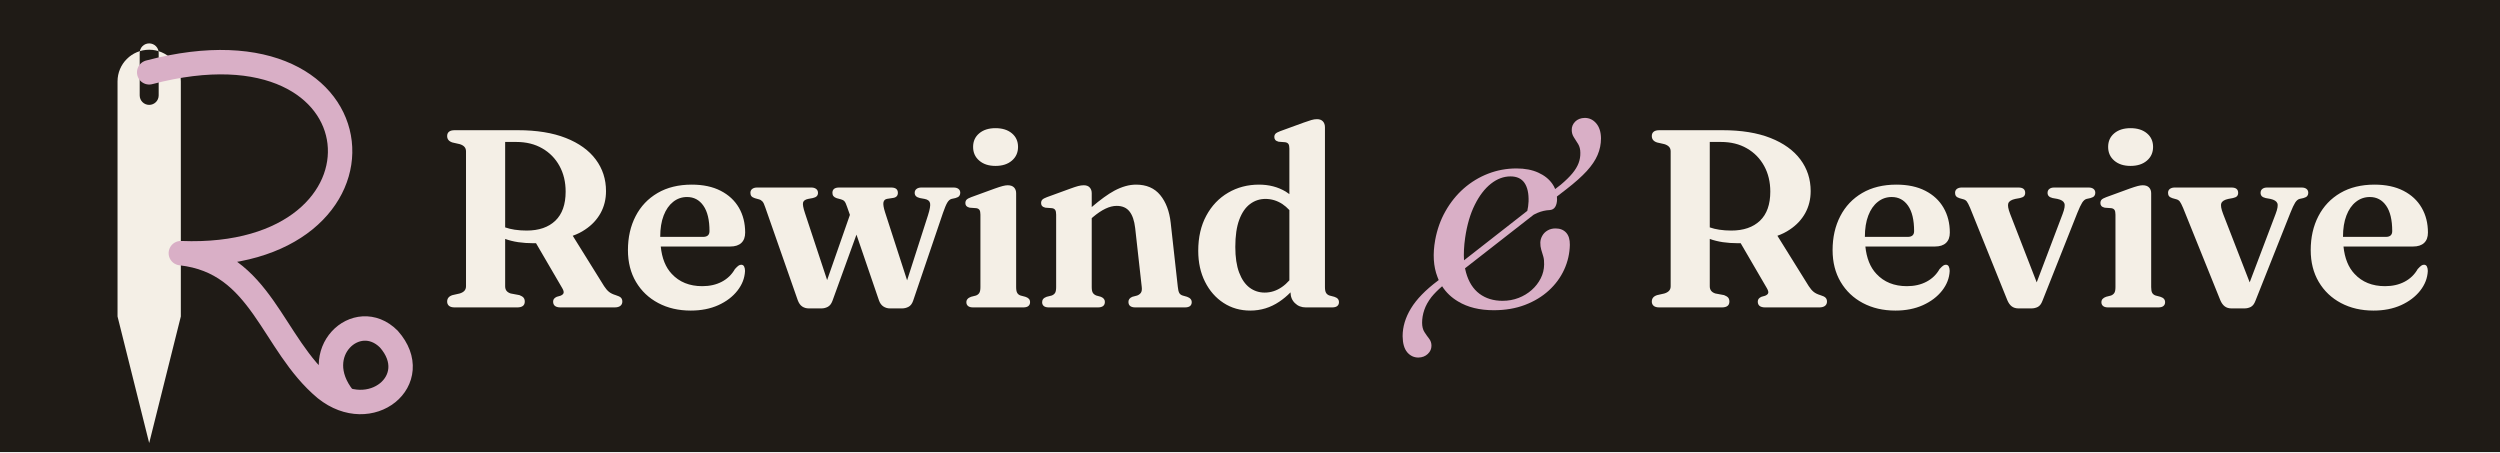
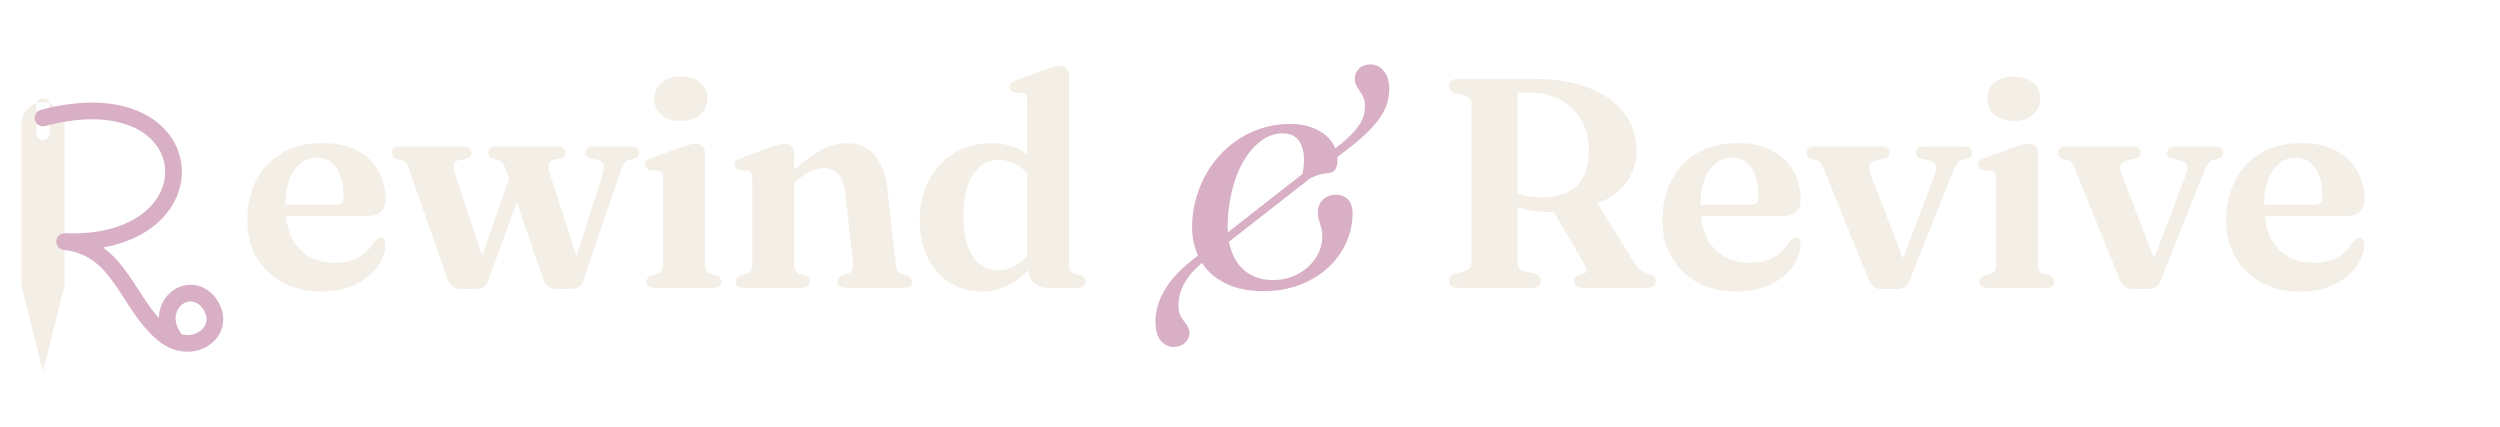
- <svg xmlns="http://www.w3.org/2000/svg" viewBox="0 0 553 100" width="553" height="100">
-   <rect width="553" height="100" fill="#1F1B16" />
-   <g transform="translate(-4 0)">
+ <svg xmlns="http://www.w3.org/2000/svg" viewBox="0 14 469 80" width="469" height="80">
+   <g transform="translate(-13.4 26.84) scale(0.58)">
    <path fill="#F4EFE6" fill-rule="evenodd" d="M30 18a7 7 0 0 1 14 0V70L37 98L30 70Z M37 9.6a2.1 2.1 0 0 0-2.1 2.1v9.4a2.1 2.1 0 0 0 4.2 0v-9.4A2.1 2.1 0 0 0 37 9.6Z" />
    <path fill="none" stroke="#D9AFC6" stroke-width="5.4" stroke-linecap="round" stroke-linejoin="round" d="M37 16C90 2 94 58 44 56C62 58 64 76 76 86C86 94 98 84 90 75C83 68 72 78 80 88" />
  </g>
-   <path d="M134.05 42.27L134.05 42.27Q134.05 44.96 132.85 47.14Q131.64 49.32 129.43 50.78L129.43 50.78Q128.20 51.62 126.69 52.15L126.69 52.15L133.63 63.30Q134.16 64.11 134.71 64.56Q135.26 65.00 136.18 65.28L136.18 65.28Q137.05 65.54 137.36 65.86Q137.66 66.18 137.66 66.71L137.66 66.71Q137.66 67.30 137.23 67.65Q136.80 68 135.93 68L135.93 68L124 68Q122.35 68 122.35 66.71L122.35 66.71Q122.35 66.35 122.54 66.10Q122.74 65.84 123.16 65.65L123.16 65.65L123.97 65.42Q124.59 65.17 124.67 64.78Q124.76 64.39 124.34 63.69L124.34 63.69L118.57 53.80Q118.26 53.80 117.95 53.80L117.95 53.80Q116.22 53.80 114.63 53.57Q113.05 53.33 111.74 52.85L111.74 52.85L111.74 63.32Q111.74 63.94 112.04 64.33Q112.35 64.72 112.97 64.92L112.97 64.92L114.90 65.28Q115.57 65.54 115.82 65.86Q116.08 66.18 116.08 66.71L116.08 66.71Q116.08 68 114.40 68L114.40 68L100.59 68Q99.72 68 99.32 67.65Q98.91 67.30 98.91 66.71L98.91 66.71Q98.91 65.65 100.09 65.28L100.09 65.28L101.68 64.92Q102.36 64.72 102.72 64.33Q103.08 63.94 103.08 63.32L103.08 63.32L103.08 33.48Q103.08 32.86 102.72 32.47Q102.36 32.08 101.68 31.88L101.68 31.88L100.09 31.52Q98.91 31.15 98.91 30.09L98.91 30.09Q98.91 29.47 99.32 29.14Q99.72 28.80 100.59 28.80L100.59 28.80L114.51 28.80Q120.81 28.80 125.16 30.52Q129.52 32.24 131.78 35.28Q134.05 38.32 134.05 42.27ZM111.74 31.40L111.74 50.30Q112.72 50.64 113.84 50.81L113.84 50.81Q115.10 51.00 116.50 51.00L116.50 51.00Q120.56 51.00 122.84 48.82Q125.12 46.64 125.12 42.38L125.12 42.38Q125.12 39.19 123.76 36.71Q122.40 34.23 119.95 32.82Q117.50 31.40 114.20 31.40L114.20 31.40L111.74 31.40ZM164.83 51.45L164.83 51.45Q164.83 52.94 163.99 53.73Q163.15 54.53 161.53 54.53L161.53 54.53L146.16 54.53Q146.55 58.42 148.59 60.58L148.59 60.58Q151.11 63.30 155.34 63.30L155.34 63.30Q157.80 63.30 159.67 62.32Q161.53 61.34 162.56 59.52L162.56 59.52Q163.07 58.96 163.36 58.76Q163.66 58.56 163.96 58.56L163.96 58.56Q164.41 58.56 164.61 58.97Q164.80 59.38 164.80 59.94L164.80 59.94Q164.69 62.29 163.12 64.29Q161.56 66.29 158.90 67.50Q156.24 68.70 152.79 68.70L152.79 68.70Q148.73 68.70 145.60 67.03Q142.46 65.37 140.68 62.36Q138.90 59.35 138.90 55.32L138.90 55.32Q138.90 51.09 140.60 47.81Q142.29 44.54 145.46 42.69Q148.62 40.84 153.02 40.84L153.02 40.84Q156.77 40.84 159.41 42.20Q162.06 43.56 163.45 45.95Q164.83 48.34 164.83 51.45ZM146.04 52.40L155.51 52.40Q156.94 52.40 156.94 51.12L156.94 51.12Q156.94 47.42 155.59 45.50Q154.25 43.58 151.98 43.58L151.98 43.58Q150.24 43.58 148.90 44.65Q147.56 45.71 146.80 47.67L146.80 47.67Q146.04 49.63 146.04 52.40L146.04 52.40ZM181.70 68.22L181.70 68.22L178.92 68.22Q178.08 68.22 177.45 67.80Q176.82 67.38 176.46 66.40L176.46 66.40L169.29 45.91Q168.96 44.87 168.63 44.54Q168.31 44.20 167.86 44.09L167.86 44.09L166.97 43.84Q166.44 43.67 166.21 43.39Q165.99 43.11 165.99 42.66L165.99 42.66Q165.99 42.10 166.39 41.79Q166.80 41.48 167.47 41.48L167.47 41.48L179.46 41.48Q180.13 41.48 180.53 41.79Q180.94 42.10 180.94 42.66L180.94 42.66Q180.94 43.11 180.67 43.39Q180.41 43.67 179.79 43.81L179.79 43.81L178.76 44.00Q177.80 44.20 177.64 44.79Q177.47 45.38 178.06 47.14L178.06 47.14L182.96 61.95L188.00 47.53L187.38 45.77Q187.07 44.82 186.78 44.51Q186.48 44.20 186.01 44.09L186.01 44.09L185.08 43.84Q184.58 43.67 184.36 43.39Q184.13 43.11 184.13 42.66L184.13 42.66Q184.13 41.48 185.62 41.48L185.62 41.48L197.12 41.48Q198.61 41.48 198.61 42.66L198.61 42.66Q198.61 43.11 198.36 43.40Q198.10 43.70 197.57 43.78L197.57 43.78L196.26 43.98Q195.56 44.09 195.42 44.75Q195.28 45.40 195.78 46.97L195.78 46.97L200.65 62.01L205.27 47.62Q205.89 45.68 205.73 44.94Q205.58 44.20 204.52 44.00L204.52 44.00L203.48 43.81Q202.89 43.67 202.61 43.39Q202.33 43.11 202.33 42.66L202.33 42.66Q202.33 42.10 202.74 41.79Q203.14 41.48 203.82 41.48L203.82 41.48L210.93 41.48Q211.63 41.48 212.02 41.79Q212.41 42.10 212.41 42.66L212.41 42.66Q212.41 43.05 212.19 43.35Q211.96 43.64 211.35 43.81L211.35 43.81L210.48 44.00Q209.95 44.14 209.54 44.82Q209.14 45.49 208.58 47.11L208.58 47.11L201.97 66.57Q201.63 67.52 200.96 67.87Q200.29 68.22 199.53 68.22L199.53 68.22L196.87 68.22Q196.06 68.22 195.40 67.79Q194.74 67.36 194.41 66.40L194.41 66.40L189.45 51.90L184.13 66.57Q183.77 67.52 183.11 67.87Q182.45 68.22 181.70 68.22ZM224.77 42.74L224.77 42.74L224.77 63.52Q224.77 64.39 225.01 64.79Q225.24 65.20 225.75 65.37L225.75 65.37L226.81 65.65Q227.34 65.82 227.60 66.11Q227.85 66.40 227.85 66.85L227.85 66.85Q227.85 67.38 227.48 67.69Q227.12 68 226.31 68L226.31 68L215.28 68Q214.49 68 214.13 67.69Q213.76 67.38 213.76 66.85L213.76 66.85Q213.76 66.43 214.02 66.14Q214.27 65.84 214.80 65.65L214.80 65.65L215.89 65.37Q216.40 65.17 216.63 64.78Q216.87 64.39 216.87 63.52L216.87 63.52L216.87 47.48Q216.87 46.75 216.66 46.44Q216.45 46.13 215.98 46.05L215.98 46.05L214.49 45.94Q213.99 45.82 213.76 45.57Q213.54 45.32 213.54 44.93L213.54 44.93Q213.54 44.45 213.81 44.17Q214.07 43.89 214.83 43.61L214.83 43.61L220.04 41.71Q221.13 41.32 221.79 41.15Q222.44 40.98 222.89 40.98L222.89 40.98Q223.84 40.98 224.31 41.47Q224.77 41.96 224.77 42.74ZM220.20 36.70L220.20 36.70Q217.96 36.70 216.61 35.53Q215.25 34.37 215.25 32.50L215.25 32.50Q215.25 30.62 216.61 29.49Q217.96 28.35 220.20 28.35L220.20 28.35Q222.47 28.35 223.83 29.49Q225.19 30.62 225.19 32.50L225.19 32.50Q225.19 34.37 223.83 35.53Q222.47 36.70 220.20 36.70ZM241.49 42.74L241.49 42.74L241.49 45.80Q244.38 43.33 246.50 42.18L246.50 42.18Q249.02 40.84 251.29 40.84L251.29 40.84Q254.74 40.84 256.64 43.15Q258.54 45.46 258.96 49.30L258.96 49.30L260.53 63.44Q260.62 64.36 260.84 64.78Q261.06 65.20 261.60 65.37L261.60 65.37L262.58 65.65Q263.11 65.84 263.36 66.14Q263.61 66.43 263.61 66.85L263.61 66.85Q263.61 67.38 263.25 67.69Q262.88 68 262.07 68L262.07 68L251.15 68Q249.61 68 249.61 66.77L249.61 66.77Q249.61 66.01 250.48 65.65L250.48 65.65L251.54 65.37Q252.08 65.17 252.37 64.75Q252.66 64.33 252.55 63.44L252.55 63.44L251.10 50.44Q250.82 48.01 249.85 46.78Q248.88 45.54 247.01 45.54L247.01 45.54Q245.83 45.54 244.53 46.16Q243.23 46.78 241.77 48.01L241.77 48.01L241.49 48.26L241.49 63.52Q241.49 64.39 241.74 64.78Q242.00 65.17 242.50 65.37L242.50 65.37L243.51 65.65Q244.40 66.01 244.40 66.77L244.40 66.77Q244.40 68 242.84 68L242.84 68L232.03 68Q231.24 68 230.88 67.69Q230.52 67.38 230.52 66.85L230.52 66.85Q230.52 66.43 230.75 66.14Q230.99 65.84 231.52 65.65L231.52 65.65L232.64 65.37Q233.15 65.17 233.39 64.78Q233.62 64.39 233.62 63.52L233.62 63.52L233.62 47.48Q233.62 46.75 233.41 46.44Q233.20 46.13 232.73 46.05L232.73 46.05L231.24 45.94Q230.74 45.82 230.52 45.57Q230.29 45.32 230.29 44.93L230.29 44.93Q230.29 44.45 230.56 44.17Q230.82 43.89 231.58 43.61L231.58 43.61L236.79 41.71Q237.85 41.32 238.50 41.15Q239.14 40.98 239.73 40.98L239.73 40.98Q240.60 40.98 241.04 41.47Q241.49 41.96 241.49 42.74ZM265.05 55.48L265.05 55.48Q265.05 51.00 266.83 47.71Q268.60 44.42 271.66 42.63Q274.71 40.84 278.49 40.84L278.49 40.84Q281.82 40.84 284.40 42.38L284.40 42.38Q284.82 42.66 285.21 42.94L285.21 42.94L285.21 32.86Q285.21 32.16 285.00 31.85Q284.79 31.54 284.28 31.46L284.28 31.46L282.83 31.35Q282.32 31.21 282.10 30.96Q281.88 30.70 281.88 30.31L281.88 30.31Q281.88 29.86 282.14 29.58Q282.41 29.30 283.16 29.02L283.16 29.02L288.37 27.12Q289.44 26.73 290.08 26.55Q290.72 26.36 291.31 26.36L291.31 26.36Q292.18 26.36 292.63 26.85Q293.08 27.34 293.08 28.16L293.08 28.16L293.08 63.52Q293.08 64.39 293.33 64.79Q293.58 65.20 294.08 65.37L294.08 65.37L295.15 65.65Q295.68 65.82 295.93 66.11Q296.18 66.40 296.18 66.85L296.18 66.85Q296.18 67.38 295.81 67.69Q295.43 68 294.64 68L294.64 68L288.85 68Q287.39 68 286.44 67.05L286.44 67.05Q285.49 66.15 285.46 64.67L285.46 64.67Q284.28 65.87 282.97 66.74L282.97 66.74Q280.06 68.70 276.56 68.70L276.56 68.70Q273.25 68.70 270.65 67.01Q268.04 65.31 266.55 62.33Q265.05 59.35 265.05 55.48ZM285.21 62.01L285.21 46.47Q284.45 45.66 283.64 45.12L283.64 45.12Q281.90 44.00 279.92 44.00L279.92 44.00Q278.01 44.00 276.50 45.14Q274.99 46.27 274.12 48.61Q273.25 50.95 273.25 54.62L273.25 54.62Q273.25 58.03 274.09 60.27Q274.93 62.51 276.40 63.62Q277.87 64.72 279.75 64.72L279.75 64.72Q281.79 64.72 283.56 63.49L283.56 63.49Q284.42 62.90 285.21 62.01L285.21 62.01Z" fill="#F4EFE6" />
-   <path d="M318.02 62.12L318.02 62.12L318.24 61.95Q318.10 61.62 317.96 61.25L317.96 61.25Q316.62 57.78 317.46 53.10L317.46 53.10Q318.10 49.60 319.74 46.71Q321.38 43.81 323.78 41.69Q326.19 39.58 329.17 38.42Q332.16 37.26 335.46 37.26L335.46 37.26Q338.23 37.26 340.26 38.18Q342.29 39.10 343.38 40.67L343.38 40.67Q343.78 41.23 344 41.82L344 41.82L345.23 40.87Q346.86 39.50 347.81 38.35Q348.76 37.20 349.18 36.09Q349.60 34.99 349.57 33.78L349.57 33.78Q349.57 32.69 349.10 31.89Q348.62 31.10 348.14 30.37Q347.67 29.64 347.67 28.77L347.67 28.77Q347.64 27.71 348.42 26.91Q349.21 26.11 350.55 26.08L350.55 26.08Q352.06 26.08 353.09 27.29Q354.11 28.49 354.14 30.59L354.14 30.59Q354.14 32.52 353.39 34.27Q352.65 36.02 350.99 37.84Q349.32 39.66 346.49 41.85L346.49 41.85L344.39 43.47Q344.42 43.81 344.42 44.17L344.42 44.17Q344.39 45.15 344 45.78Q343.61 46.41 342.77 46.47L342.77 46.47Q341.45 46.52 340.11 47.08L340.11 47.08Q339.69 47.28 339.27 47.48L339.27 47.48L324.06 59.35Q324.15 59.85 324.29 60.30L324.29 60.30Q325.16 63.41 327.26 64.98Q329.36 66.54 332.35 66.54L332.35 66.54Q334.26 66.54 335.91 65.90Q337.56 65.26 338.82 64.14Q340.08 63.02 340.81 61.57Q341.54 60.13 341.56 58.51L341.56 58.51Q341.59 57.47 341.37 56.72Q341.14 55.96 340.92 55.23Q340.70 54.50 340.72 53.64L340.72 53.64Q340.75 52.85 341.16 52.14Q341.56 51.42 342.32 50.98Q343.08 50.53 344.08 50.53L344.08 50.53Q345.57 50.53 346.42 51.45Q347.28 52.38 347.25 54.17L347.25 54.17Q347.19 57.02 346.00 59.63Q344.81 62.23 342.61 64.25Q340.42 66.26 337.34 67.44Q334.26 68.62 330.42 68.62L330.42 68.62Q325.72 68.62 322.52 66.68L322.52 66.68Q320.31 65.37 319.00 63.32L319.00 63.32Q317.57 64.56 316.64 65.70L316.64 65.70Q315.52 67.16 315.05 68.57Q314.57 69.99 314.57 71.39L314.57 71.39Q314.57 72.65 315.09 73.46Q315.61 74.27 316.13 74.93Q316.64 75.59 316.64 76.48L316.64 76.48Q316.64 77.52 315.83 78.29Q315.02 79.06 313.76 79.09L313.76 79.09Q312.28 79.09 311.28 77.93Q310.29 76.76 310.26 74.36L310.26 74.36Q310.26 71.25 312.11 68.21Q313.96 65.17 318.02 62.12ZM323.84 57.58L323.84 57.58L337.84 46.64Q338.06 45.71 338.12 44.56L338.12 44.56Q338.20 41.88 337.21 40.45Q336.22 39.02 334.12 39.02L334.12 39.02Q331.85 39.02 329.79 40.64Q327.73 42.27 326.22 45.31Q324.71 48.34 324.09 52.60L324.09 52.60Q323.70 55.34 323.84 57.58Z" fill="#D9AFC6" />
-   <path d="M400.52 42.27L400.52 42.27Q400.52 44.96 399.32 47.14Q398.11 49.32 395.90 50.78L395.90 50.78Q394.67 51.62 393.16 52.15L393.16 52.15L400.10 63.30Q400.63 64.11 401.18 64.56Q401.72 65.00 402.65 65.28L402.65 65.28Q403.52 65.54 403.82 65.86Q404.13 66.18 404.13 66.71L404.13 66.71Q404.13 67.30 403.70 67.65Q403.26 68 402.40 68L402.40 68L390.47 68Q388.82 68 388.82 66.71L388.82 66.71Q388.82 66.35 389.01 66.10Q389.21 65.84 389.63 65.65L389.63 65.65L390.44 65.42Q391.06 65.17 391.14 64.78Q391.22 64.39 390.80 63.69L390.80 63.69L385.04 53.80Q384.73 53.80 384.42 53.80L384.42 53.80Q382.68 53.80 381.10 53.57Q379.52 53.33 378.20 52.85L378.20 52.85L378.20 63.32Q378.20 63.94 378.51 64.33Q378.82 64.72 379.44 64.92L379.44 64.92L381.37 65.28Q382.04 65.54 382.29 65.86Q382.54 66.18 382.54 66.71L382.54 66.71Q382.54 68 380.86 68L380.86 68L367.06 68Q366.19 68 365.79 67.65Q365.38 67.30 365.38 66.71L365.38 66.71Q365.38 65.65 366.56 65.28L366.56 65.28L368.15 64.92Q368.82 64.72 369.19 64.33Q369.55 63.94 369.55 63.32L369.55 63.32L369.55 33.48Q369.55 32.86 369.19 32.47Q368.82 32.08 368.15 31.88L368.15 31.88L366.56 31.52Q365.38 31.15 365.38 30.09L365.38 30.09Q365.38 29.47 365.79 29.14Q366.19 28.80 367.06 28.80L367.06 28.80L380.98 28.80Q387.28 28.80 391.63 30.52Q395.98 32.24 398.25 35.28Q400.52 38.32 400.52 42.27ZM378.20 31.40L378.20 50.30Q379.18 50.64 380.30 50.81L380.30 50.81Q381.56 51.00 382.96 51.00L382.96 51.00Q387.02 51.00 389.31 48.82Q391.59 46.64 391.59 42.38L391.59 42.38Q391.59 39.19 390.23 36.71Q388.87 34.23 386.42 32.82Q383.97 31.40 380.67 31.40L380.67 31.40L378.20 31.40ZM431.30 51.45L431.30 51.45Q431.30 52.94 430.46 53.73Q429.62 54.53 428.00 54.53L428.00 54.53L412.62 54.53Q413.02 58.42 415.06 60.58L415.06 60.58Q417.58 63.30 421.81 63.30L421.81 63.30Q424.27 63.30 426.13 62.32Q428.00 61.34 429.03 59.52L429.03 59.52Q429.54 58.96 429.83 58.76Q430.12 58.56 430.43 58.56L430.43 58.56Q430.88 58.56 431.08 58.97Q431.27 59.38 431.27 59.94L431.27 59.94Q431.16 62.29 429.59 64.29Q428.02 66.29 425.36 67.50Q422.70 68.70 419.26 68.70L419.26 68.70Q415.20 68.70 412.06 67.03Q408.93 65.37 407.15 62.36Q405.37 59.35 405.37 55.32L405.37 55.32Q405.37 51.09 407.07 47.81Q408.76 44.54 411.92 42.69Q415.09 40.84 419.48 40.84L419.48 40.84Q423.24 40.84 425.88 42.20Q428.53 43.56 429.91 45.95Q431.30 48.34 431.30 51.45ZM412.51 52.40L421.98 52.40Q423.40 52.40 423.40 51.12L423.40 51.12Q423.40 47.42 422.06 45.50Q420.72 43.58 418.45 43.58L418.45 43.58Q416.71 43.58 415.37 44.65Q414.02 45.71 413.27 47.67L413.27 47.67Q412.51 49.63 412.51 52.40L412.51 52.40ZM449.34 68.22L449.34 68.22L446.48 68.22Q445.62 68.22 445.01 67.78Q444.41 67.33 444.02 66.40L444.02 66.40L435.79 45.99Q435.34 44.93 435.05 44.56Q434.75 44.20 434.33 44.09L434.33 44.09L433.44 43.84Q432.90 43.67 432.68 43.39Q432.46 43.11 432.46 42.66L432.46 42.66Q432.46 42.10 432.86 41.79Q433.27 41.48 433.94 41.48L433.94 41.48L446.48 41.48Q447.97 41.48 447.97 42.66L447.97 42.66Q447.97 43.11 447.72 43.39Q447.46 43.67 446.82 43.81L446.82 43.81L445.78 44.00Q444.50 44.28 444.24 44.96Q443.99 45.63 444.64 47.31L444.64 47.31L450.52 62.46L456.26 47.31Q456.90 45.63 456.63 44.96Q456.37 44.28 455.11 44.00L455.11 44.00L454.04 43.81Q453.46 43.67 453.19 43.39Q452.92 43.11 452.92 42.66L452.92 42.66Q452.92 42.10 453.32 41.79Q453.71 41.48 454.38 41.48L454.38 41.48L462.00 41.48Q462.70 41.48 463.09 41.79Q463.48 42.10 463.48 42.66L463.48 42.66Q463.48 43.05 463.26 43.35Q463.03 43.64 462.42 43.81L462.42 43.81L461.55 44.00Q461.02 44.14 460.58 44.82Q460.15 45.49 459.50 47.11L459.50 47.11L451.78 66.57Q451.41 67.55 450.77 67.89Q450.12 68.22 449.34 68.22ZM475.84 42.74L475.84 42.74L475.84 63.52Q475.84 64.39 476.07 64.79Q476.31 65.20 476.82 65.37L476.82 65.37L477.88 65.65Q478.41 65.82 478.66 66.11Q478.92 66.40 478.92 66.85L478.92 66.85Q478.92 67.38 478.55 67.69Q478.19 68 477.38 68L477.38 68L466.34 68Q465.56 68 465.20 67.69Q464.83 67.38 464.83 66.85L464.83 66.85Q464.83 66.43 465.08 66.14Q465.34 65.84 465.87 65.65L465.87 65.65L466.96 65.37Q467.46 65.17 467.70 64.78Q467.94 64.39 467.94 63.52L467.94 63.52L467.94 47.48Q467.94 46.75 467.73 46.44Q467.52 46.13 467.04 46.05L467.04 46.05L465.56 45.94Q465.06 45.82 464.83 45.57Q464.61 45.32 464.61 44.93L464.61 44.93Q464.61 44.45 464.87 44.17Q465.14 43.89 465.90 43.61L465.90 43.61L471.10 41.71Q472.20 41.32 472.85 41.15Q473.51 40.98 473.96 40.98L473.96 40.98Q474.91 40.98 475.37 41.47Q475.84 41.96 475.84 42.74ZM471.27 36.70L471.27 36.70Q469.03 36.70 467.67 35.53Q466.32 34.37 466.32 32.50L466.32 32.50Q466.32 30.62 467.67 29.49Q469.03 28.35 471.27 28.35L471.27 28.35Q473.54 28.35 474.90 29.49Q476.26 30.62 476.26 32.50L476.26 32.50Q476.26 34.37 474.90 35.53Q473.54 36.70 471.27 36.70ZM496.45 68.22L496.45 68.22L493.60 68.22Q492.73 68.22 492.13 67.78Q491.52 67.33 491.13 66.40L491.13 66.40L482.90 45.99Q482.45 44.93 482.16 44.56Q481.86 44.20 481.44 44.09L481.44 44.09L480.55 43.84Q480.02 43.67 479.79 43.39Q479.57 43.11 479.57 42.66L479.57 42.66Q479.57 42.10 479.97 41.79Q480.38 41.48 481.05 41.48L481.05 41.48L493.60 41.48Q495.08 41.48 495.08 42.66L495.08 42.66Q495.08 43.11 494.83 43.39Q494.58 43.67 493.93 43.81L493.93 43.81L492.90 44.00Q491.61 44.28 491.36 44.96Q491.10 45.63 491.75 47.31L491.75 47.31L497.63 62.46L503.37 47.31Q504.01 45.63 503.75 44.96Q503.48 44.28 502.22 44.00L502.22 44.00L501.16 43.81Q500.57 43.67 500.30 43.39Q500.04 43.11 500.04 42.66L500.04 42.66Q500.04 42.10 500.43 41.79Q500.82 41.48 501.49 41.48L501.49 41.48L509.11 41.48Q509.81 41.48 510.20 41.79Q510.59 42.10 510.59 42.66L510.59 42.66Q510.59 43.05 510.37 43.35Q510.14 43.64 509.53 43.81L509.53 43.81L508.66 44.00Q508.13 44.14 507.69 44.82Q507.26 45.49 506.62 47.11L506.62 47.11L498.89 66.57Q498.52 67.55 497.88 67.89Q497.24 68.22 496.45 68.22ZM537.06 51.45L537.06 51.45Q537.06 52.94 536.22 53.73Q535.38 54.53 533.76 54.53L533.76 54.53L518.38 54.53Q518.78 58.42 520.82 60.58L520.82 60.58Q523.34 63.30 527.57 63.30L527.57 63.30Q530.03 63.30 531.89 62.32Q533.76 61.34 534.79 59.52L534.79 59.52Q535.30 58.96 535.59 58.76Q535.88 58.56 536.19 58.56L536.19 58.56Q536.64 58.56 536.84 58.97Q537.03 59.38 537.03 59.94L537.03 59.94Q536.92 62.29 535.35 64.29Q533.78 66.29 531.12 67.50Q528.46 68.70 525.02 68.70L525.02 68.70Q520.96 68.70 517.82 67.03Q514.69 65.37 512.91 62.36Q511.13 59.35 511.13 55.32L511.13 55.32Q511.13 51.09 512.83 47.81Q514.52 44.54 517.68 42.69Q520.85 40.84 525.24 40.84L525.24 40.84Q529.00 40.84 531.64 42.20Q534.29 43.56 535.67 45.95Q537.06 48.34 537.06 51.45ZM518.27 52.40L527.74 52.40Q529.16 52.40 529.16 51.12L529.16 51.12Q529.16 47.42 527.82 45.50Q526.48 43.58 524.21 43.58L524.21 43.58Q522.47 43.58 521.13 44.65Q519.78 45.71 519.03 47.67L519.03 47.67Q518.27 49.63 518.27 52.40L518.27 52.40Z" fill="#F4EFE6" />
+   <path d="M72.33 51.45L72.33 51.45Q72.33 52.94 71.49 53.73Q70.65 54.53 69.02 54.53L69.02 54.53L53.65 54.53Q54.04 58.42 56.09 60.58L56.09 60.58Q58.61 63.30 62.84 63.30L62.84 63.30Q65.30 63.30 67.16 62.32Q69.02 61.34 70.06 59.52L70.06 59.52Q70.56 58.96 70.86 58.76Q71.15 58.56 71.46 58.56L71.46 58.56Q71.91 58.56 72.10 58.97Q72.30 59.38 72.30 59.94L72.30 59.94Q72.19 62.29 70.62 64.29Q69.05 66.29 66.39 67.50Q63.73 68.70 60.29 68.70L60.29 68.70Q56.23 68.70 53.09 67.03Q49.96 65.37 48.18 62.36Q46.40 59.35 46.40 55.32L46.40 55.32Q46.40 51.09 48.09 47.81Q49.79 44.54 52.95 42.69Q56.12 40.84 60.51 40.84L60.51 40.84Q64.26 40.84 66.91 42.20Q69.56 43.56 70.94 45.95Q72.33 48.34 72.33 51.45ZM53.54 52.40L63.00 52.40Q64.43 52.40 64.43 51.12L64.43 51.12Q64.43 47.42 63.09 45.50Q61.74 43.58 59.48 43.58L59.48 43.58Q57.74 43.58 56.40 44.65Q55.05 45.71 54.30 47.67L54.30 47.67Q53.54 49.63 53.54 52.40L53.54 52.40ZM89.19 68.22L89.19 68.22L86.42 68.22Q85.58 68.22 84.95 67.80Q84.32 67.38 83.96 66.40L83.96 66.40L76.79 45.91Q76.45 44.87 76.13 44.54Q75.81 44.20 75.36 44.09L75.36 44.09L74.46 43.84Q73.93 43.67 73.71 43.39Q73.48 43.11 73.48 42.66L73.48 42.66Q73.48 42.10 73.89 41.79Q74.30 41.48 74.97 41.48L74.97 41.48L86.95 41.48Q87.62 41.48 88.03 41.79Q88.44 42.10 88.44 42.66L88.44 42.66Q88.44 43.11 88.17 43.39Q87.90 43.67 87.29 43.81L87.29 43.81L86.25 44.00Q85.30 44.20 85.13 44.79Q84.96 45.38 85.55 47.14L85.55 47.14L90.45 61.95L95.49 47.53L94.88 45.77Q94.57 44.82 94.27 44.51Q93.98 44.20 93.50 44.09L93.50 44.09L92.58 43.84Q92.08 43.67 91.85 43.39Q91.63 43.11 91.63 42.66L91.63 42.66Q91.63 41.48 93.11 41.48L93.11 41.48L104.62 41.48Q106.10 41.48 106.10 42.66L106.10 42.66Q106.10 43.11 105.85 43.40Q105.60 43.70 105.07 43.78L105.07 43.78L103.75 43.98Q103.05 44.09 102.91 44.75Q102.77 45.40 103.28 46.97L103.28 46.97L108.15 62.01L112.77 47.62Q113.38 45.68 113.23 44.94Q113.08 44.20 112.01 44.00L112.01 44.00L110.98 43.81Q110.39 43.67 110.11 43.39Q109.83 43.11 109.83 42.66L109.83 42.66Q109.83 42.10 110.23 41.79Q110.64 41.48 111.31 41.48L111.31 41.48L118.42 41.48Q119.12 41.48 119.52 41.79Q119.91 42.10 119.91 42.66L119.91 42.66Q119.91 43.05 119.68 43.35Q119.46 43.64 118.84 43.81L118.84 43.81L117.98 44.00Q117.44 44.14 117.04 44.82Q116.63 45.49 116.07 47.11L116.07 47.11L109.46 66.57Q109.13 67.52 108.46 67.87Q107.78 68.22 107.03 68.22L107.03 68.22L104.37 68.22Q103.56 68.22 102.90 67.79Q102.24 67.36 101.90 66.40L101.90 66.40L96.95 51.90L91.63 66.57Q91.26 67.52 90.61 67.87Q89.95 68.22 89.19 68.22ZM132.26 42.74L132.26 42.74L132.26 63.52Q132.26 64.39 132.50 64.79Q132.74 65.20 133.24 65.37L133.24 65.37L134.31 65.65Q134.84 65.82 135.09 66.11Q135.34 66.40 135.34 66.85L135.34 66.85Q135.34 67.38 134.98 67.69Q134.62 68 133.80 68L133.80 68L122.77 68Q121.99 68 121.62 67.69Q121.26 67.38 121.26 66.85L121.26 66.85Q121.26 66.43 121.51 66.14Q121.76 65.84 122.30 65.65L122.30 65.65L123.39 65.37Q123.89 65.17 124.13 64.78Q124.37 64.39 124.37 63.52L124.37 63.52L124.37 47.48Q124.37 46.75 124.16 46.44Q123.95 46.13 123.47 46.05L123.47 46.05L121.99 45.94Q121.48 45.82 121.26 45.57Q121.04 45.32 121.04 44.93L121.04 44.93Q121.04 44.45 121.30 44.17Q121.57 43.89 122.32 43.61L122.32 43.61L127.53 41.71Q128.62 41.32 129.28 41.15Q129.94 40.98 130.39 40.98L130.39 40.98Q131.34 40.98 131.80 41.47Q132.26 41.96 132.26 42.74ZM127.70 36.70L127.70 36.70Q125.46 36.70 124.10 35.53Q122.74 34.37 122.74 32.50L122.74 32.50Q122.74 30.62 124.10 29.49Q125.46 28.35 127.70 28.35L127.70 28.35Q129.97 28.35 131.33 29.49Q132.68 30.62 132.68 32.50L132.68 32.50Q132.68 34.37 131.33 35.53Q129.97 36.70 127.70 36.70ZM148.99 42.74L148.99 42.74L148.99 45.80Q151.87 43.33 154 42.18L154 42.18Q156.52 40.84 158.79 40.84L158.79 40.84Q162.23 40.84 164.14 43.15Q166.04 45.46 166.46 49.30L166.46 49.30L168.03 63.44Q168.11 64.36 168.34 64.78Q168.56 65.20 169.09 65.37L169.09 65.37L170.07 65.65Q170.60 65.84 170.86 66.14Q171.11 66.43 171.11 66.85L171.11 66.85Q171.11 67.38 170.74 67.69Q170.38 68 169.57 68L169.57 68L158.65 68Q157.11 68 157.11 66.77L157.11 66.77Q157.11 66.01 157.98 65.65L157.98 65.65L159.04 65.37Q159.57 65.17 159.87 64.75Q160.16 64.33 160.05 63.44L160.05 63.44L158.59 50.44Q158.31 48.01 157.35 46.78Q156.38 45.54 154.50 45.54L154.50 45.54Q153.33 45.54 152.03 46.16Q150.72 46.78 149.27 48.01L149.27 48.01L148.99 48.26L148.99 63.52Q148.99 64.39 149.24 64.78Q149.49 65.17 150.00 65.37L150.00 65.37L151.00 65.65Q151.90 66.01 151.90 66.77L151.90 66.77Q151.90 68 150.33 68L150.33 68L139.52 68Q138.74 68 138.38 67.69Q138.01 67.38 138.01 66.85L138.01 66.85Q138.01 66.43 138.25 66.14Q138.49 65.84 139.02 65.65L139.02 65.65L140.14 65.37Q140.64 65.17 140.88 64.78Q141.12 64.39 141.12 63.52L141.12 63.52L141.12 47.48Q141.12 46.75 140.91 46.44Q140.70 46.13 140.22 46.05L140.22 46.05L138.74 45.94Q138.24 45.82 138.01 45.57Q137.79 45.32 137.79 44.93L137.79 44.93Q137.79 44.45 138.05 44.17Q138.32 43.89 139.08 43.61L139.08 43.61L144.28 41.71Q145.35 41.32 145.99 41.15Q146.64 40.98 147.22 40.98L147.22 40.98Q148.09 40.98 148.54 41.47Q148.99 41.96 148.99 42.74ZM172.54 55.48L172.54 55.48Q172.54 51.00 174.32 47.71Q176.10 44.42 179.15 42.63Q182.20 40.84 185.98 40.84L185.98 40.84Q189.32 40.84 191.89 42.38L191.89 42.38Q192.31 42.66 192.70 42.94L192.70 42.94L192.70 32.86Q192.70 32.16 192.49 31.85Q192.28 31.54 191.78 31.46L191.78 31.46L190.32 31.35Q189.82 31.21 189.60 30.96Q189.37 30.70 189.37 30.31L189.37 30.31Q189.37 29.86 189.64 29.58Q189.90 29.30 190.66 29.02L190.66 29.02L195.87 27.12Q196.93 26.73 197.58 26.55Q198.22 26.36 198.81 26.36L198.81 26.36Q199.68 26.36 200.12 26.85Q200.57 27.34 200.57 28.16L200.57 28.16L200.57 63.52Q200.57 64.39 200.82 64.79Q201.08 65.20 201.58 65.37L201.58 65.37L202.64 65.65Q203.18 65.82 203.43 66.11Q203.68 66.40 203.68 66.85L203.68 66.85Q203.68 67.38 203.30 67.69Q202.92 68 202.14 68L202.14 68L196.34 68Q194.89 68 193.94 67.05L193.94 67.05Q192.98 66.15 192.96 64.67L192.96 64.67Q191.78 65.87 190.46 66.74L190.46 66.74Q187.55 68.70 184.05 68.70L184.05 68.70Q180.75 68.70 178.14 67.01Q175.54 65.31 174.04 62.33Q172.54 59.35 172.54 55.48ZM192.70 62.01L192.70 46.47Q191.95 45.66 191.14 45.12L191.14 45.12Q189.40 44.00 187.41 44.00L187.41 44.00Q185.51 44.00 184.00 45.14Q182.48 46.27 181.62 48.61Q180.75 50.95 180.75 54.62L180.75 54.62Q180.75 58.03 181.59 60.27Q182.43 62.51 183.90 63.62Q185.37 64.72 187.24 64.72L187.24 64.72Q189.29 64.72 191.05 63.49L191.05 63.49Q191.92 62.90 192.70 62.01L192.70 62.01Z" fill="#F4EFE6" />
+   <path d="M224.51 62.12L224.51 62.12L224.74 61.95Q224.60 61.62 224.46 61.25L224.46 61.25Q223.11 57.78 223.95 53.10L223.95 53.10Q224.60 49.60 226.23 46.71Q227.87 43.81 230.28 41.69Q232.69 39.58 235.67 38.42Q238.65 37.26 241.96 37.26L241.96 37.26Q244.73 37.26 246.76 38.18Q248.79 39.10 249.88 40.67L249.88 40.67Q250.27 41.23 250.50 41.82L250.50 41.82L251.73 40.87Q253.35 39.50 254.30 38.35Q255.26 37.20 255.68 36.09Q256.10 34.99 256.07 33.78L256.07 33.78Q256.07 32.69 255.59 31.89Q255.12 31.10 254.64 30.37Q254.16 29.64 254.16 28.77L254.16 28.77Q254.14 27.71 254.92 26.91Q255.70 26.11 257.05 26.08L257.05 26.08Q258.56 26.08 259.58 27.29Q260.60 28.49 260.63 30.59L260.63 30.59Q260.63 32.52 259.89 34.27Q259.15 36.02 257.48 37.84Q255.82 39.66 252.99 41.85L252.99 41.85L250.89 43.47Q250.92 43.81 250.92 44.17L250.92 44.17Q250.89 45.15 250.50 45.78Q250.10 46.41 249.26 46.47L249.26 46.47Q247.95 46.52 246.60 47.08L246.60 47.08Q246.18 47.28 245.76 47.48L245.76 47.48L230.56 59.35Q230.64 59.85 230.78 60.30L230.78 60.30Q231.65 63.41 233.75 64.98Q235.85 66.54 238.85 66.54L238.85 66.54Q240.75 66.54 242.40 65.90Q244.06 65.26 245.32 64.14Q246.58 63.02 247.30 61.57Q248.03 60.13 248.06 58.51L248.06 58.51Q248.09 57.47 247.86 56.72Q247.64 55.96 247.42 55.23Q247.19 54.50 247.22 53.64L247.22 53.64Q247.25 52.85 247.65 52.14Q248.06 51.42 248.82 50.98Q249.57 50.53 250.58 50.53L250.58 50.53Q252.06 50.53 252.92 51.45Q253.77 52.38 253.74 54.17L253.74 54.17Q253.69 57.02 252.50 59.63Q251.31 62.23 249.11 64.25Q246.91 66.26 243.83 67.44Q240.75 68.62 236.92 68.62L236.92 68.62Q232.21 68.62 229.02 66.68L229.02 66.68Q226.81 65.37 225.49 63.32L225.49 63.32Q224.06 64.56 223.14 65.70L223.14 65.70Q222.02 67.16 221.54 68.57Q221.07 69.99 221.07 71.39L221.07 71.39Q221.07 72.65 221.59 73.46Q222.10 74.27 222.62 74.93Q223.14 75.59 223.14 76.48L223.14 76.48Q223.14 77.52 222.33 78.29Q221.52 79.06 220.26 79.09L220.26 79.09Q218.77 79.09 217.78 77.93Q216.78 76.76 216.76 74.36L216.76 74.36Q216.76 71.25 218.60 68.21Q220.45 65.17 224.51 62.12ZM230.34 57.58L230.34 57.58L244.34 46.64Q244.56 45.71 244.62 44.56L244.62 44.56Q244.70 41.88 243.71 40.45Q242.71 39.02 240.61 39.02L240.61 39.02Q238.34 39.02 236.29 40.64Q234.23 42.27 232.72 45.31Q231.20 48.34 230.59 52.60L230.59 52.60Q230.20 55.34 230.34 57.58Z" fill="#D9AFC6" />
+   <path d="M307.02 42.27L307.02 42.27Q307.02 44.96 305.81 47.14Q304.61 49.32 302.40 50.78L302.40 50.78Q301.16 51.62 299.65 52.15L299.65 52.15L306.60 63.30Q307.13 64.11 307.67 64.56Q308.22 65.00 309.14 65.28L309.14 65.28Q310.01 65.54 310.32 65.86Q310.63 66.18 310.63 66.71L310.63 66.71Q310.63 67.30 310.19 67.65Q309.76 68 308.89 68L308.89 68L296.96 68Q295.31 68 295.31 66.71L295.31 66.71Q295.31 66.35 295.51 66.10Q295.70 65.84 296.12 65.65L296.12 65.65L296.94 65.42Q297.55 65.17 297.64 64.78Q297.72 64.39 297.30 63.69L297.30 63.69L291.53 53.80Q291.22 53.80 290.92 53.80L290.92 53.80Q289.18 53.80 287.60 53.57Q286.02 53.33 284.70 52.85L284.70 52.85L284.70 63.32Q284.70 63.94 285.01 64.33Q285.32 64.72 285.93 64.92L285.93 64.92L287.86 65.28Q288.54 65.54 288.79 65.86Q289.04 66.18 289.04 66.71L289.04 66.71Q289.04 68 287.36 68L287.36 68L273.56 68Q272.69 68 272.28 67.65Q271.88 67.30 271.88 66.71L271.88 66.71Q271.88 65.65 273.05 65.28L273.05 65.28L274.65 64.92Q275.32 64.72 275.68 64.33Q276.05 63.94 276.05 63.32L276.05 63.32L276.05 33.48Q276.05 32.86 275.68 32.47Q275.32 32.08 274.65 31.88L274.65 31.88L273.05 31.52Q271.88 31.15 271.88 30.09L271.88 30.09Q271.88 29.47 272.28 29.14Q272.69 28.80 273.56 28.80L273.56 28.80L287.47 28.80Q293.77 28.80 298.13 30.52Q302.48 32.24 304.75 35.28Q307.02 38.32 307.02 42.27ZM284.70 31.40L284.70 50.30Q285.68 50.64 286.80 50.81L286.80 50.81Q288.06 51.00 289.46 51.00L289.46 51.00Q293.52 51.00 295.80 48.82Q298.08 46.64 298.08 42.38L298.08 42.38Q298.08 39.19 296.73 36.71Q295.37 34.23 292.92 32.82Q290.47 31.40 287.16 31.40L287.16 31.40L284.70 31.40ZM337.80 51.45L337.80 51.45Q337.80 52.94 336.96 53.73Q336.12 54.53 334.49 54.53L334.49 54.53L319.12 54.53Q319.51 58.42 321.56 60.58L321.56 60.58Q324.08 63.30 328.30 63.30L328.30 63.30Q330.77 63.30 332.63 62.32Q334.49 61.34 335.53 59.52L335.53 59.52Q336.03 58.96 336.33 58.76Q336.62 58.56 336.93 58.56L336.93 58.56Q337.38 58.56 337.57 58.97Q337.77 59.38 337.77 59.94L337.77 59.94Q337.66 62.29 336.09 64.29Q334.52 66.29 331.86 67.50Q329.20 68.70 325.76 68.70L325.76 68.70Q321.70 68.70 318.56 67.03Q315.42 65.37 313.65 62.36Q311.87 59.35 311.87 55.32L311.87 55.32Q311.87 51.09 313.56 47.81Q315.26 44.54 318.42 42.69Q321.58 40.84 325.98 40.84L325.98 40.84Q329.73 40.84 332.38 42.20Q335.02 43.56 336.41 45.95Q337.80 48.34 337.80 51.45ZM319.01 52.40L328.47 52.40Q329.90 52.40 329.90 51.12L329.90 51.12Q329.90 47.42 328.56 45.50Q327.21 43.58 324.94 43.58L324.94 43.58Q323.21 43.58 321.86 44.65Q320.52 45.71 319.76 47.67L319.76 47.67Q319.01 49.63 319.01 52.40L319.01 52.40ZM355.84 68.22L355.84 68.22L352.98 68.22Q352.11 68.22 351.51 67.78Q350.91 67.33 350.52 66.40L350.52 66.40L342.28 45.99Q341.84 44.93 341.54 44.56Q341.25 44.20 340.83 44.09L340.83 44.09L339.93 43.84Q339.40 43.67 339.18 43.39Q338.95 43.11 338.95 42.66L338.95 42.66Q338.95 42.10 339.36 41.79Q339.76 41.48 340.44 41.48L340.44 41.48L352.98 41.48Q354.46 41.48 354.46 42.66L354.46 42.66Q354.46 43.11 354.21 43.39Q353.96 43.67 353.32 43.81L353.32 43.81L352.28 44.00Q350.99 44.28 350.74 44.96Q350.49 45.63 351.13 47.31L351.13 47.31L357.01 62.46L362.75 47.31Q363.40 45.63 363.13 44.96Q362.86 44.28 361.60 44.00L361.60 44.00L360.54 43.81Q359.95 43.67 359.69 43.39Q359.42 43.11 359.42 42.66L359.42 42.66Q359.42 42.10 359.81 41.79Q360.20 41.48 360.88 41.48L360.88 41.48L368.49 41.48Q369.19 41.48 369.58 41.79Q369.98 42.10 369.98 42.66L369.98 42.66Q369.98 43.05 369.75 43.35Q369.53 43.64 368.91 43.81L368.91 43.81L368.04 44.00Q367.51 44.14 367.08 44.82Q366.64 45.49 366 47.11L366 47.11L358.27 66.57Q357.91 67.55 357.26 67.89Q356.62 68.22 355.84 68.22ZM382.33 42.74L382.33 42.74L382.33 63.52Q382.33 64.39 382.57 64.79Q382.81 65.20 383.31 65.37L383.31 65.37L384.38 65.65Q384.91 65.82 385.16 66.11Q385.41 66.40 385.41 66.85L385.41 66.85Q385.41 67.38 385.05 67.69Q384.68 68 383.87 68L383.87 68L372.84 68Q372.06 68 371.69 67.69Q371.33 67.38 371.33 66.85L371.33 66.85Q371.33 66.43 371.58 66.14Q371.83 65.84 372.36 65.65L372.36 65.65L373.46 65.37Q373.96 65.17 374.20 64.78Q374.44 64.39 374.44 63.52L374.44 63.52L374.44 47.48Q374.44 46.75 374.23 46.44Q374.02 46.13 373.54 46.05L373.54 46.05L372.06 45.94Q371.55 45.82 371.33 45.57Q371.10 45.32 371.10 44.93L371.10 44.93Q371.10 44.45 371.37 44.17Q371.64 43.89 372.39 43.61L372.39 43.61L377.60 41.71Q378.69 41.32 379.35 41.15Q380.01 40.98 380.46 40.98L380.46 40.98Q381.41 40.98 381.87 41.47Q382.33 41.96 382.33 42.74ZM377.77 36.70L377.77 36.70Q375.53 36.70 374.17 35.53Q372.81 34.37 372.81 32.50L372.81 32.50Q372.81 30.62 374.17 29.49Q375.53 28.35 377.77 28.35L377.77 28.35Q380.04 28.35 381.39 29.49Q382.75 30.62 382.75 32.50L382.75 32.50Q382.75 34.37 381.39 35.53Q380.04 36.70 377.77 36.70ZM402.95 68.22L402.95 68.22L400.09 68.22Q399.22 68.22 398.62 67.78Q398.02 67.33 397.63 66.40L397.63 66.40L389.40 45.99Q388.95 44.93 388.65 44.56Q388.36 44.20 387.94 44.09L387.94 44.09L387.04 43.84Q386.51 43.67 386.29 43.39Q386.06 43.11 386.06 42.66L386.06 42.66Q386.06 42.10 386.47 41.79Q386.88 41.48 387.55 41.48L387.55 41.48L400.09 41.48Q401.58 41.48 401.58 42.66L401.58 42.66Q401.58 43.11 401.32 43.39Q401.07 43.67 400.43 43.81L400.43 43.81L399.39 44.00Q398.10 44.28 397.85 44.96Q397.60 45.63 398.24 47.31L398.24 47.31L404.12 62.46L409.86 47.31Q410.51 45.63 410.24 44.96Q409.98 44.28 408.72 44.00L408.72 44.00L407.65 43.81Q407.06 43.67 406.80 43.39Q406.53 43.11 406.53 42.66L406.53 42.66Q406.53 42.10 406.92 41.79Q407.32 41.48 407.99 41.48L407.99 41.48L415.60 41.48Q416.30 41.48 416.70 41.79Q417.09 42.10 417.09 42.66L417.09 42.66Q417.09 43.05 416.86 43.35Q416.64 43.64 416.02 43.81L416.02 43.81L415.16 44.00Q414.62 44.14 414.19 44.82Q413.76 45.49 413.11 47.11L413.11 47.11L405.38 66.57Q405.02 67.55 404.38 67.89Q403.73 68.22 402.95 68.22ZM443.56 51.45L443.56 51.45Q443.56 52.94 442.72 53.73Q441.88 54.53 440.25 54.53L440.25 54.53L424.88 54.53Q425.27 58.42 427.32 60.58L427.32 60.58Q429.84 63.30 434.06 63.30L434.06 63.30Q436.53 63.30 438.39 62.32Q440.25 61.34 441.29 59.52L441.29 59.52Q441.79 58.96 442.09 58.76Q442.38 58.56 442.69 58.56L442.69 58.56Q443.14 58.56 443.33 58.97Q443.53 59.38 443.53 59.94L443.53 59.94Q443.42 62.29 441.85 64.29Q440.28 66.29 437.62 67.50Q434.96 68.70 431.52 68.70L431.52 68.70Q427.46 68.70 424.32 67.03Q421.18 65.37 419.41 62.36Q417.63 59.35 417.63 55.32L417.63 55.32Q417.63 51.09 419.32 47.81Q421.02 44.54 424.18 42.69Q427.34 40.84 431.74 40.84L431.74 40.84Q435.49 40.84 438.14 42.20Q440.78 43.56 442.17 45.95Q443.56 48.34 443.56 51.45ZM424.77 52.40L434.23 52.40Q435.66 52.40 435.66 51.12L435.66 51.12Q435.66 47.42 434.32 45.50Q432.97 43.58 430.70 43.58L430.70 43.58Q428.97 43.58 427.62 44.65Q426.28 45.71 425.52 47.67L425.52 47.67Q424.77 49.63 424.77 52.40L424.77 52.40Z" fill="#F4EFE6" />
</svg>
